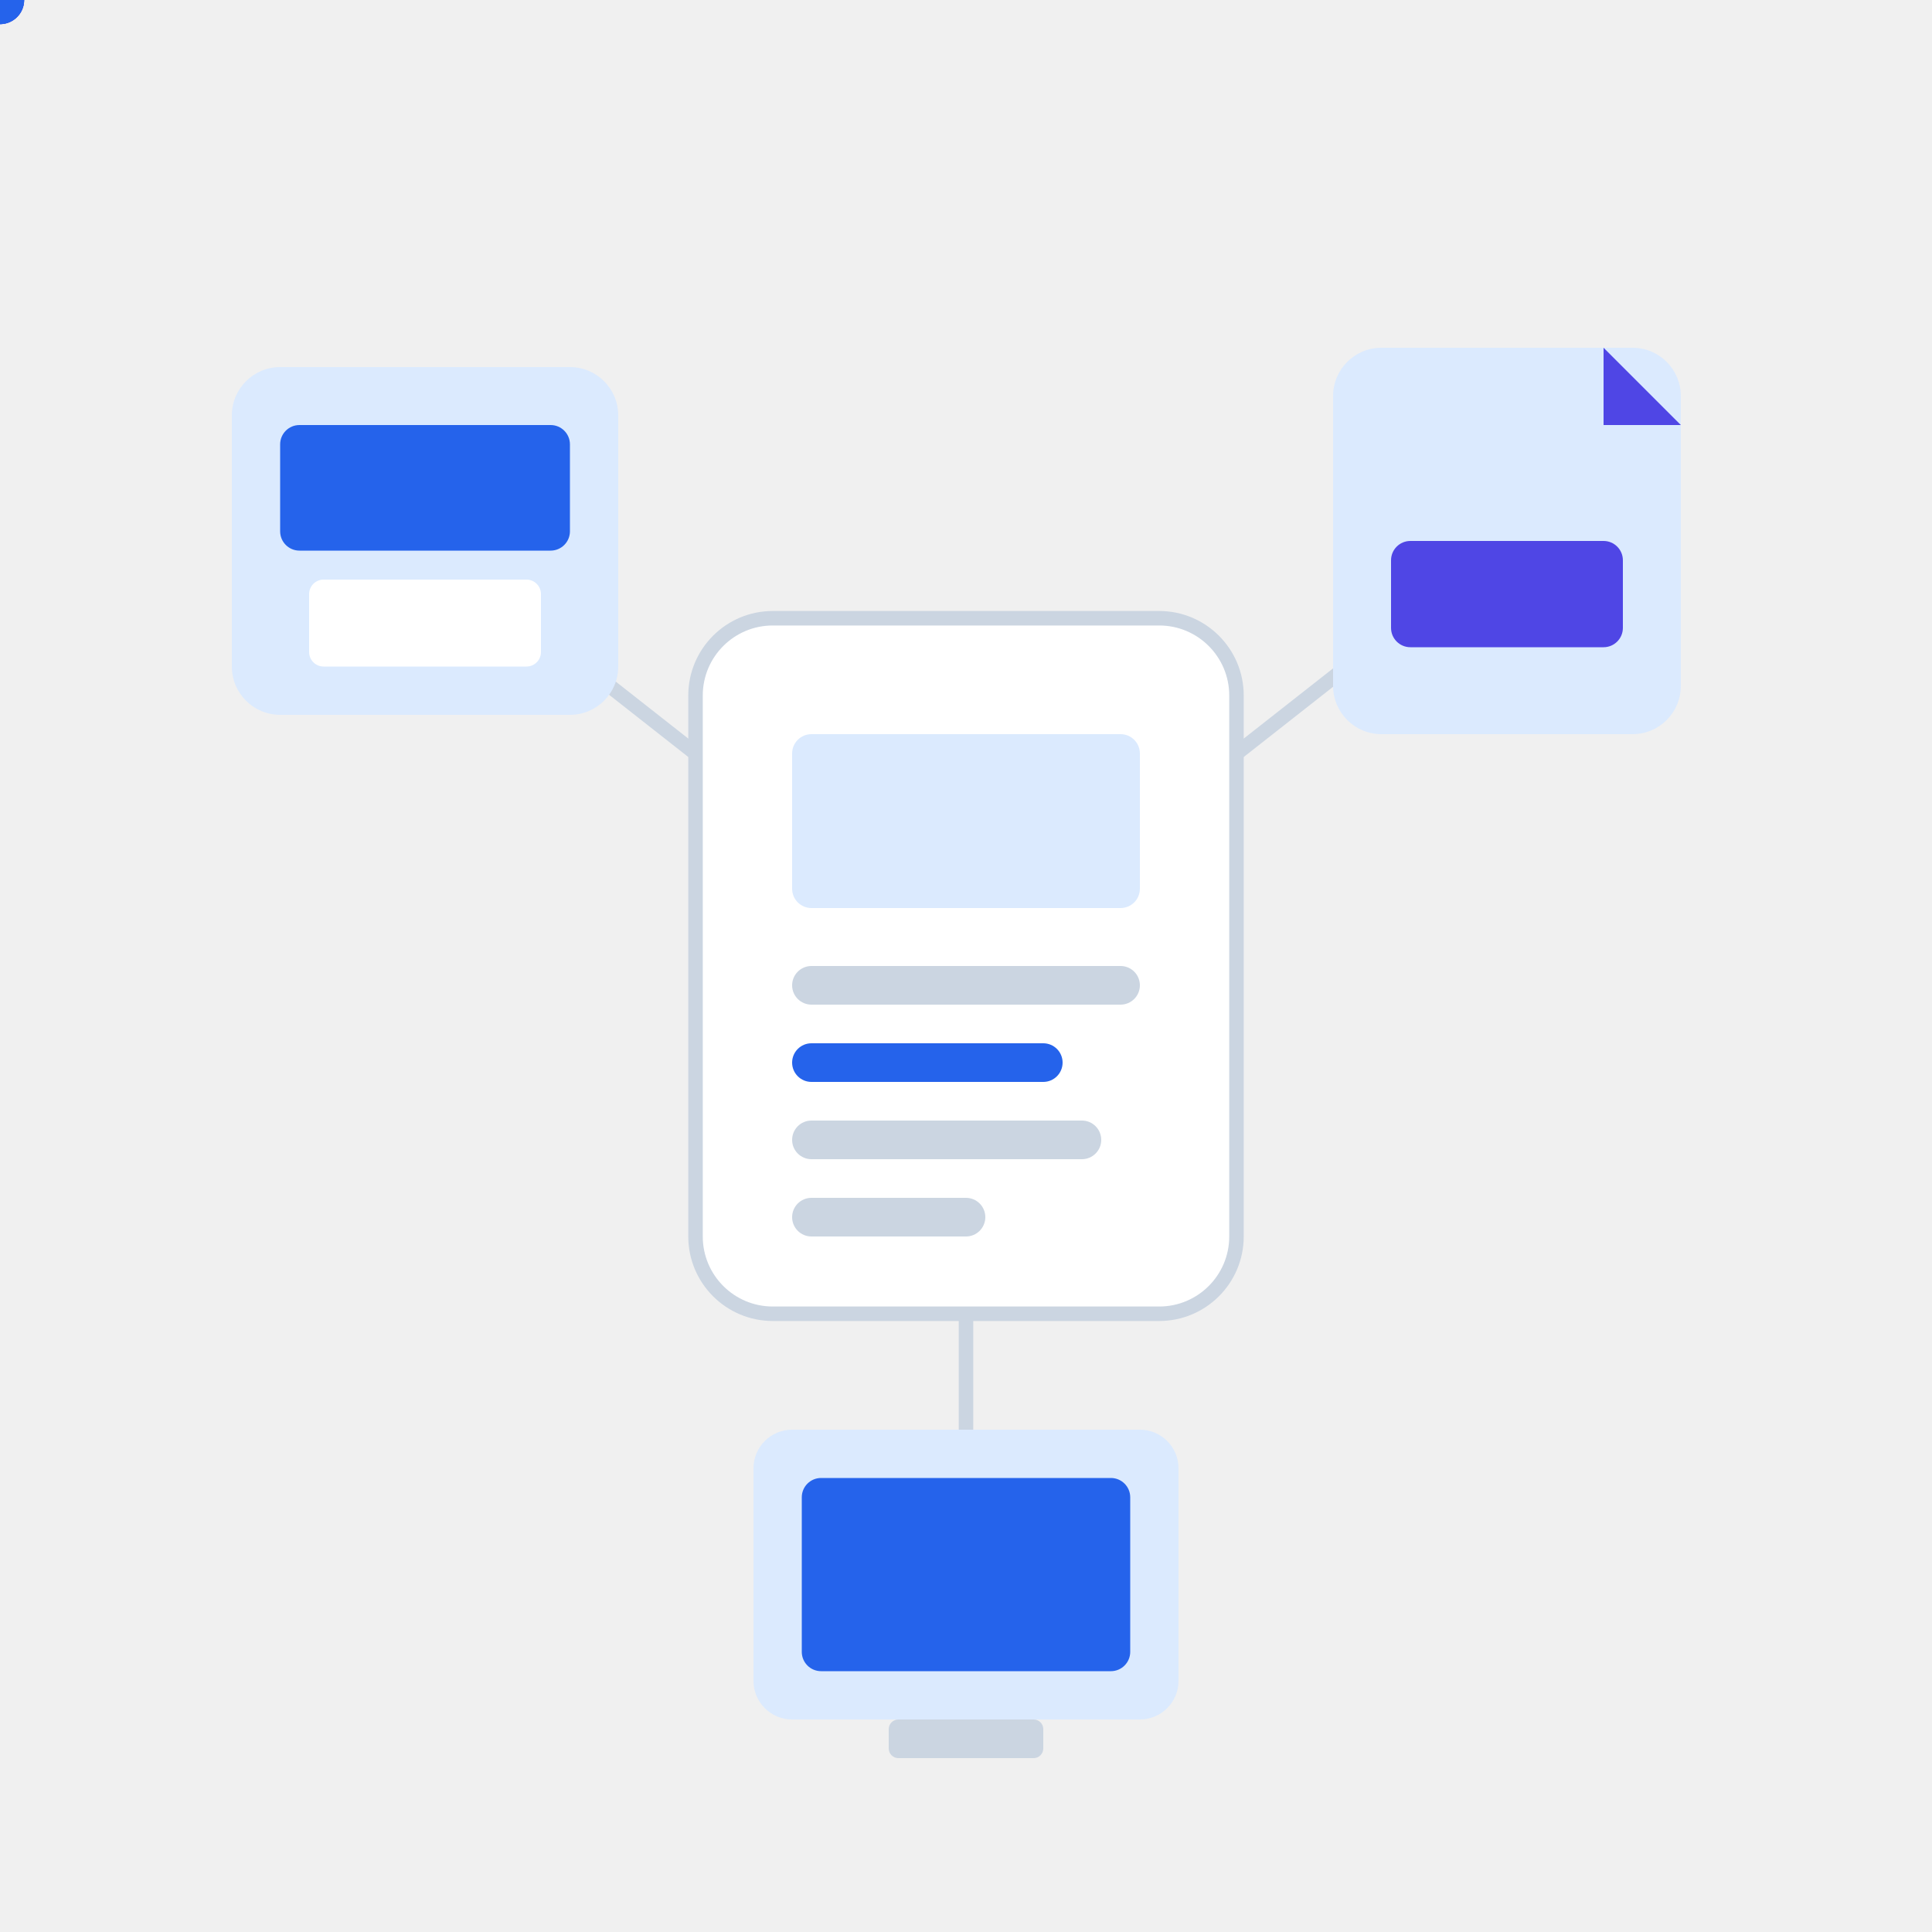
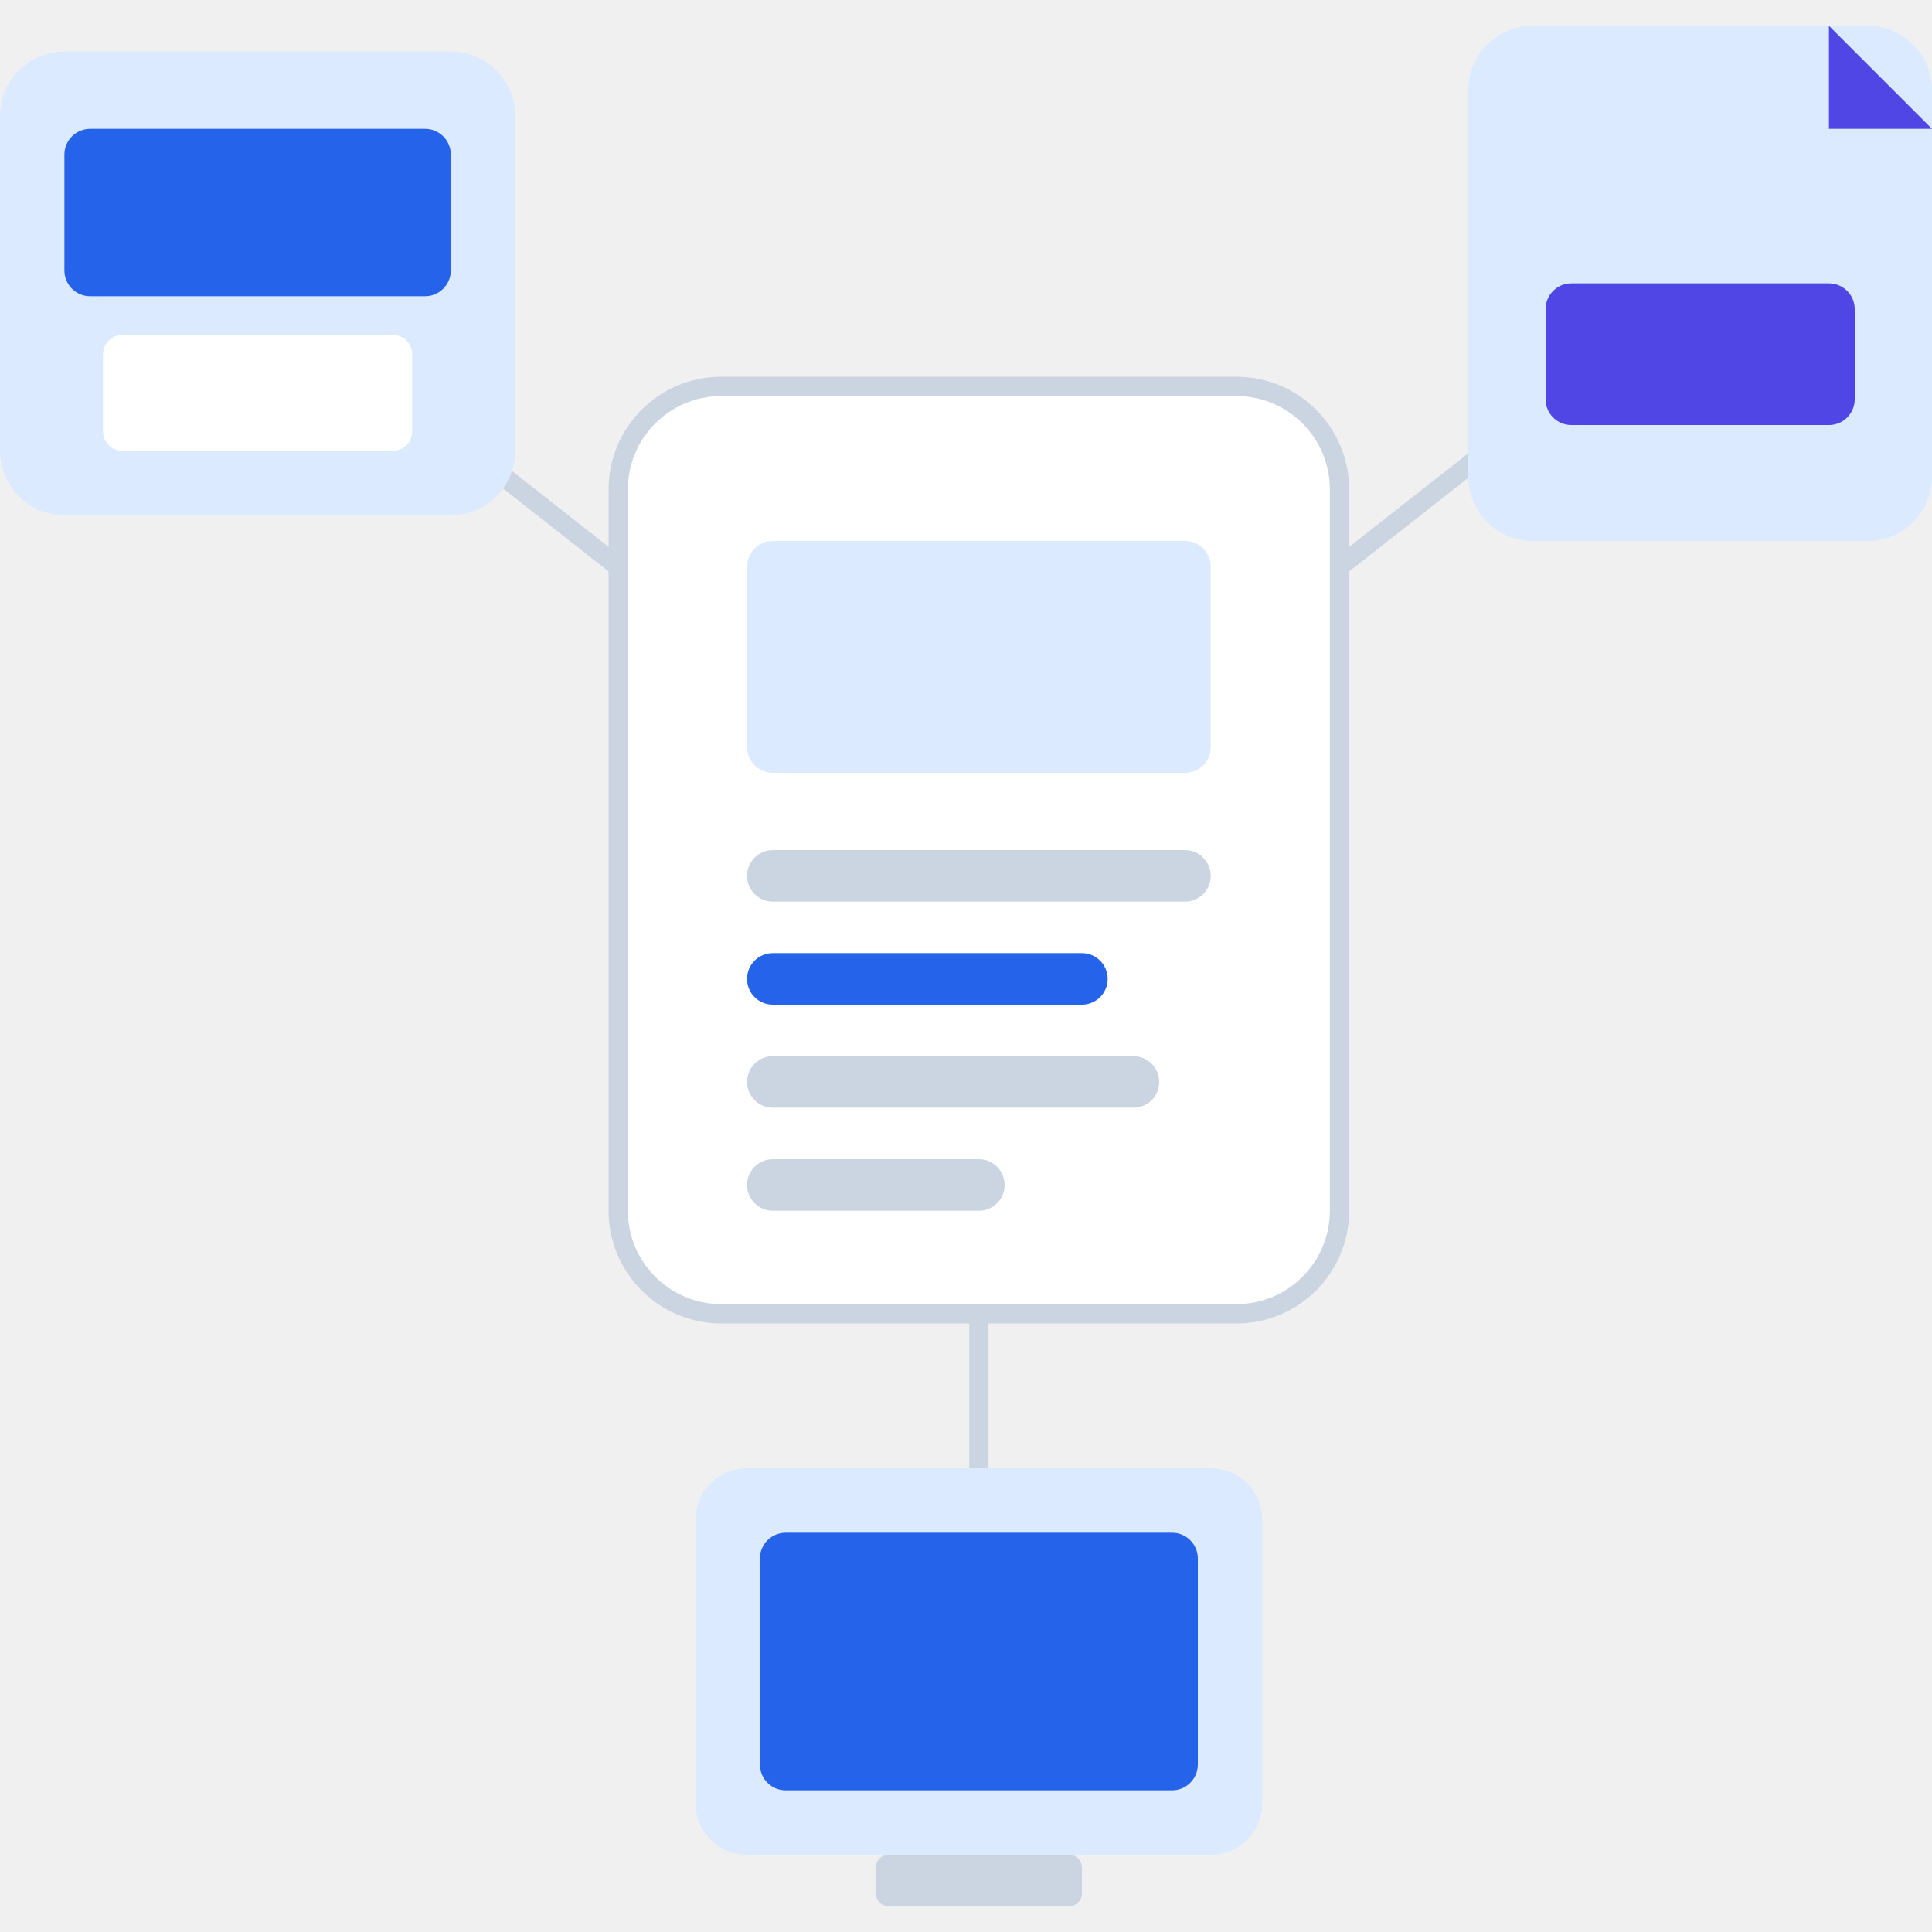
- <svg xmlns="http://www.w3.org/2000/svg" width="100%" viewBox="0 0 200 200" role="img">
-   <line x1="100" y1="100" x2="44" y2="56" stroke="#CBD5E1" stroke-width="1.5" />
-   <line x1="100" y1="100" x2="156" y2="56" stroke="#CBD5E1" stroke-width="1.5" />
-   <line x1="100" y1="100" x2="100" y2="166" stroke="#CBD5E1" stroke-width="1.5" />
-   <circle r="2.5" fill="#2563EB">
-     <animateMotion dur="2.5s" repeatCount="indefinite" path="M100 100 L44 56" />
-   </circle>
-   <circle r="2.5" fill="#4F46E5">
-     <animateMotion dur="2.8s" begin=".4s" repeatCount="indefinite" path="M100 100 L156 56" />
-   </circle>
-   <circle r="2.5" fill="#2563EB">
-     <animateMotion dur="2.6s" begin=".8s" repeatCount="indefinite" path="M100 100 L100 166" />
-   </circle>
-   <g>
-     <animateTransform attributeName="transform" type="scale" values="1;1.03;1" dur="2s" repeatCount="indefinite" additive="sum" origin="44 56" />
-     <rect x="24" y="38" width="40" height="36" rx="5" fill="#DBEAFE" />
-     <rect x="29" y="44" width="30" height="13" rx="2" fill="#2563EB" />
-     <rect x="32" y="60" width="24" height="9" rx="1.5" fill="#fff" />
-   </g>
-   <g>
-     <animateTransform attributeName="transform" type="scale" values="1;1.03;1" dur="2s" begin=".3s" repeatCount="indefinite" additive="sum" origin="156 56" />
-     <rect x="138" y="36" width="36" height="40" rx="5" fill="#DBEAFE" />
-     <polygon points="166,36 174,44 166,44" fill="#4F46E5" />
-     <rect x="144" y="56" width="24" height="11" rx="2" fill="#4F46E5" />
-   </g>
-   <g>
-     <animateTransform attributeName="transform" type="scale" values="1;1.03;1" dur="2s" begin=".6s" repeatCount="indefinite" additive="sum" origin="100 166" />
-     <rect x="78" y="148" width="44" height="30" rx="4" fill="#DBEAFE" />
-     <rect x="83" y="153" width="34" height="20" rx="2" fill="#2563EB" />
-     <rect x="92" y="178" width="16" height="4" rx="1" fill="#CBD5E1" />
-   </g>
-   <g>
-     <animateTransform attributeName="transform" type="translate" values="0 0;0 -3;0 0" dur="3s" repeatCount="indefinite" />
-     <rect x="72" y="64" width="56" height="72" rx="8" fill="#fff" stroke="#CBD5E1" stroke-width="1.5" />
-     <rect x="82" y="76" width="36" height="18" rx="2" fill="#DBEAFE" />
-     <rect x="82" y="100" width="36" height="4" rx="2" fill="#CBD5E1" />
-     <rect x="82" y="108" width="28" height="4" rx="2" fill="#2563EB" />
-     <rect x="82" y="116" width="32" height="4" rx="2" fill="#CBD5E1" />
-     <rect x="82" y="124" width="20" height="4" rx="2" fill="#CBD5E1" />
+ <svg xmlns="http://www.w3.org/2000/svg" width="220" height="220" viewBox="0 0 220 220" role="img">
+   <g transform="translate(-35.2,-49.865) scale(1.466667)">
+     <line x1="100" y1="100" x2="44" y2="56" stroke="#CBD5E1" stroke-width="1.5" />
+     <line x1="100" y1="100" x2="156" y2="56" stroke="#CBD5E1" stroke-width="1.5" />
+     <line x1="100" y1="100" x2="100" y2="166" stroke="#CBD5E1" stroke-width="1.5" />
+     <circle r="2.5" fill="#2563EB">
+       <animateMotion dur="2.5s" repeatCount="indefinite" path="M100 100 L44 56" />
+     </circle>
+     <circle r="2.5" fill="#4F46E5">
+       <animateMotion dur="2.8s" begin=".4s" repeatCount="indefinite" path="M100 100 L156 56" />
+     </circle>
+     <circle r="2.5" fill="#2563EB">
+       <animateMotion dur="2.6s" begin=".8s" repeatCount="indefinite" path="M100 100 L100 166" />
+     </circle>
+     <g>
+       <animateTransform attributeName="transform" type="scale" values="1;1.03;1" dur="2s" repeatCount="indefinite" additive="sum" origin="44 56" />
+       <rect x="24" y="38" width="40" height="36" rx="5" fill="#DBEAFE" />
+       <rect x="29" y="44" width="30" height="13" rx="2" fill="#2563EB" />
+       <rect x="32" y="60" width="24" height="9" rx="1.5" fill="#fff" />
+     </g>
+     <g>
+       <animateTransform attributeName="transform" type="scale" values="1;1.03;1" dur="2s" begin=".3s" repeatCount="indefinite" additive="sum" origin="156 56" />
+       <rect x="138" y="36" width="36" height="40" rx="5" fill="#DBEAFE" />
+       <polygon points="166,36 174,44 166,44" fill="#4F46E5" />
+       <rect x="144" y="56" width="24" height="11" rx="2" fill="#4F46E5" />
+     </g>
+     <g>
+       <animateTransform attributeName="transform" type="scale" values="1;1.03;1" dur="2s" begin=".6s" repeatCount="indefinite" additive="sum" origin="100 166" />
+       <rect x="78" y="148" width="44" height="30" rx="4" fill="#DBEAFE" />
+       <rect x="83" y="153" width="34" height="20" rx="2" fill="#2563EB" />
+       <rect x="92" y="178" width="16" height="4" rx="1" fill="#CBD5E1" />
+     </g>
+     <g>
+       <animateTransform attributeName="transform" type="translate" values="0 0;0 -3;0 0" dur="3s" repeatCount="indefinite" />
+       <rect x="72" y="64" width="56" height="72" rx="8" fill="#fff" stroke="#CBD5E1" stroke-width="1.5" />
+       <rect x="82" y="76" width="36" height="18" rx="2" fill="#DBEAFE" />
+       <rect x="82" y="100" width="36" height="4" rx="2" fill="#CBD5E1" />
+       <rect x="82" y="108" width="28" height="4" rx="2" fill="#2563EB" />
+       <rect x="82" y="116" width="32" height="4" rx="2" fill="#CBD5E1" />
+       <rect x="82" y="124" width="20" height="4" rx="2" fill="#CBD5E1" />
+     </g>
  </g>
</svg>
